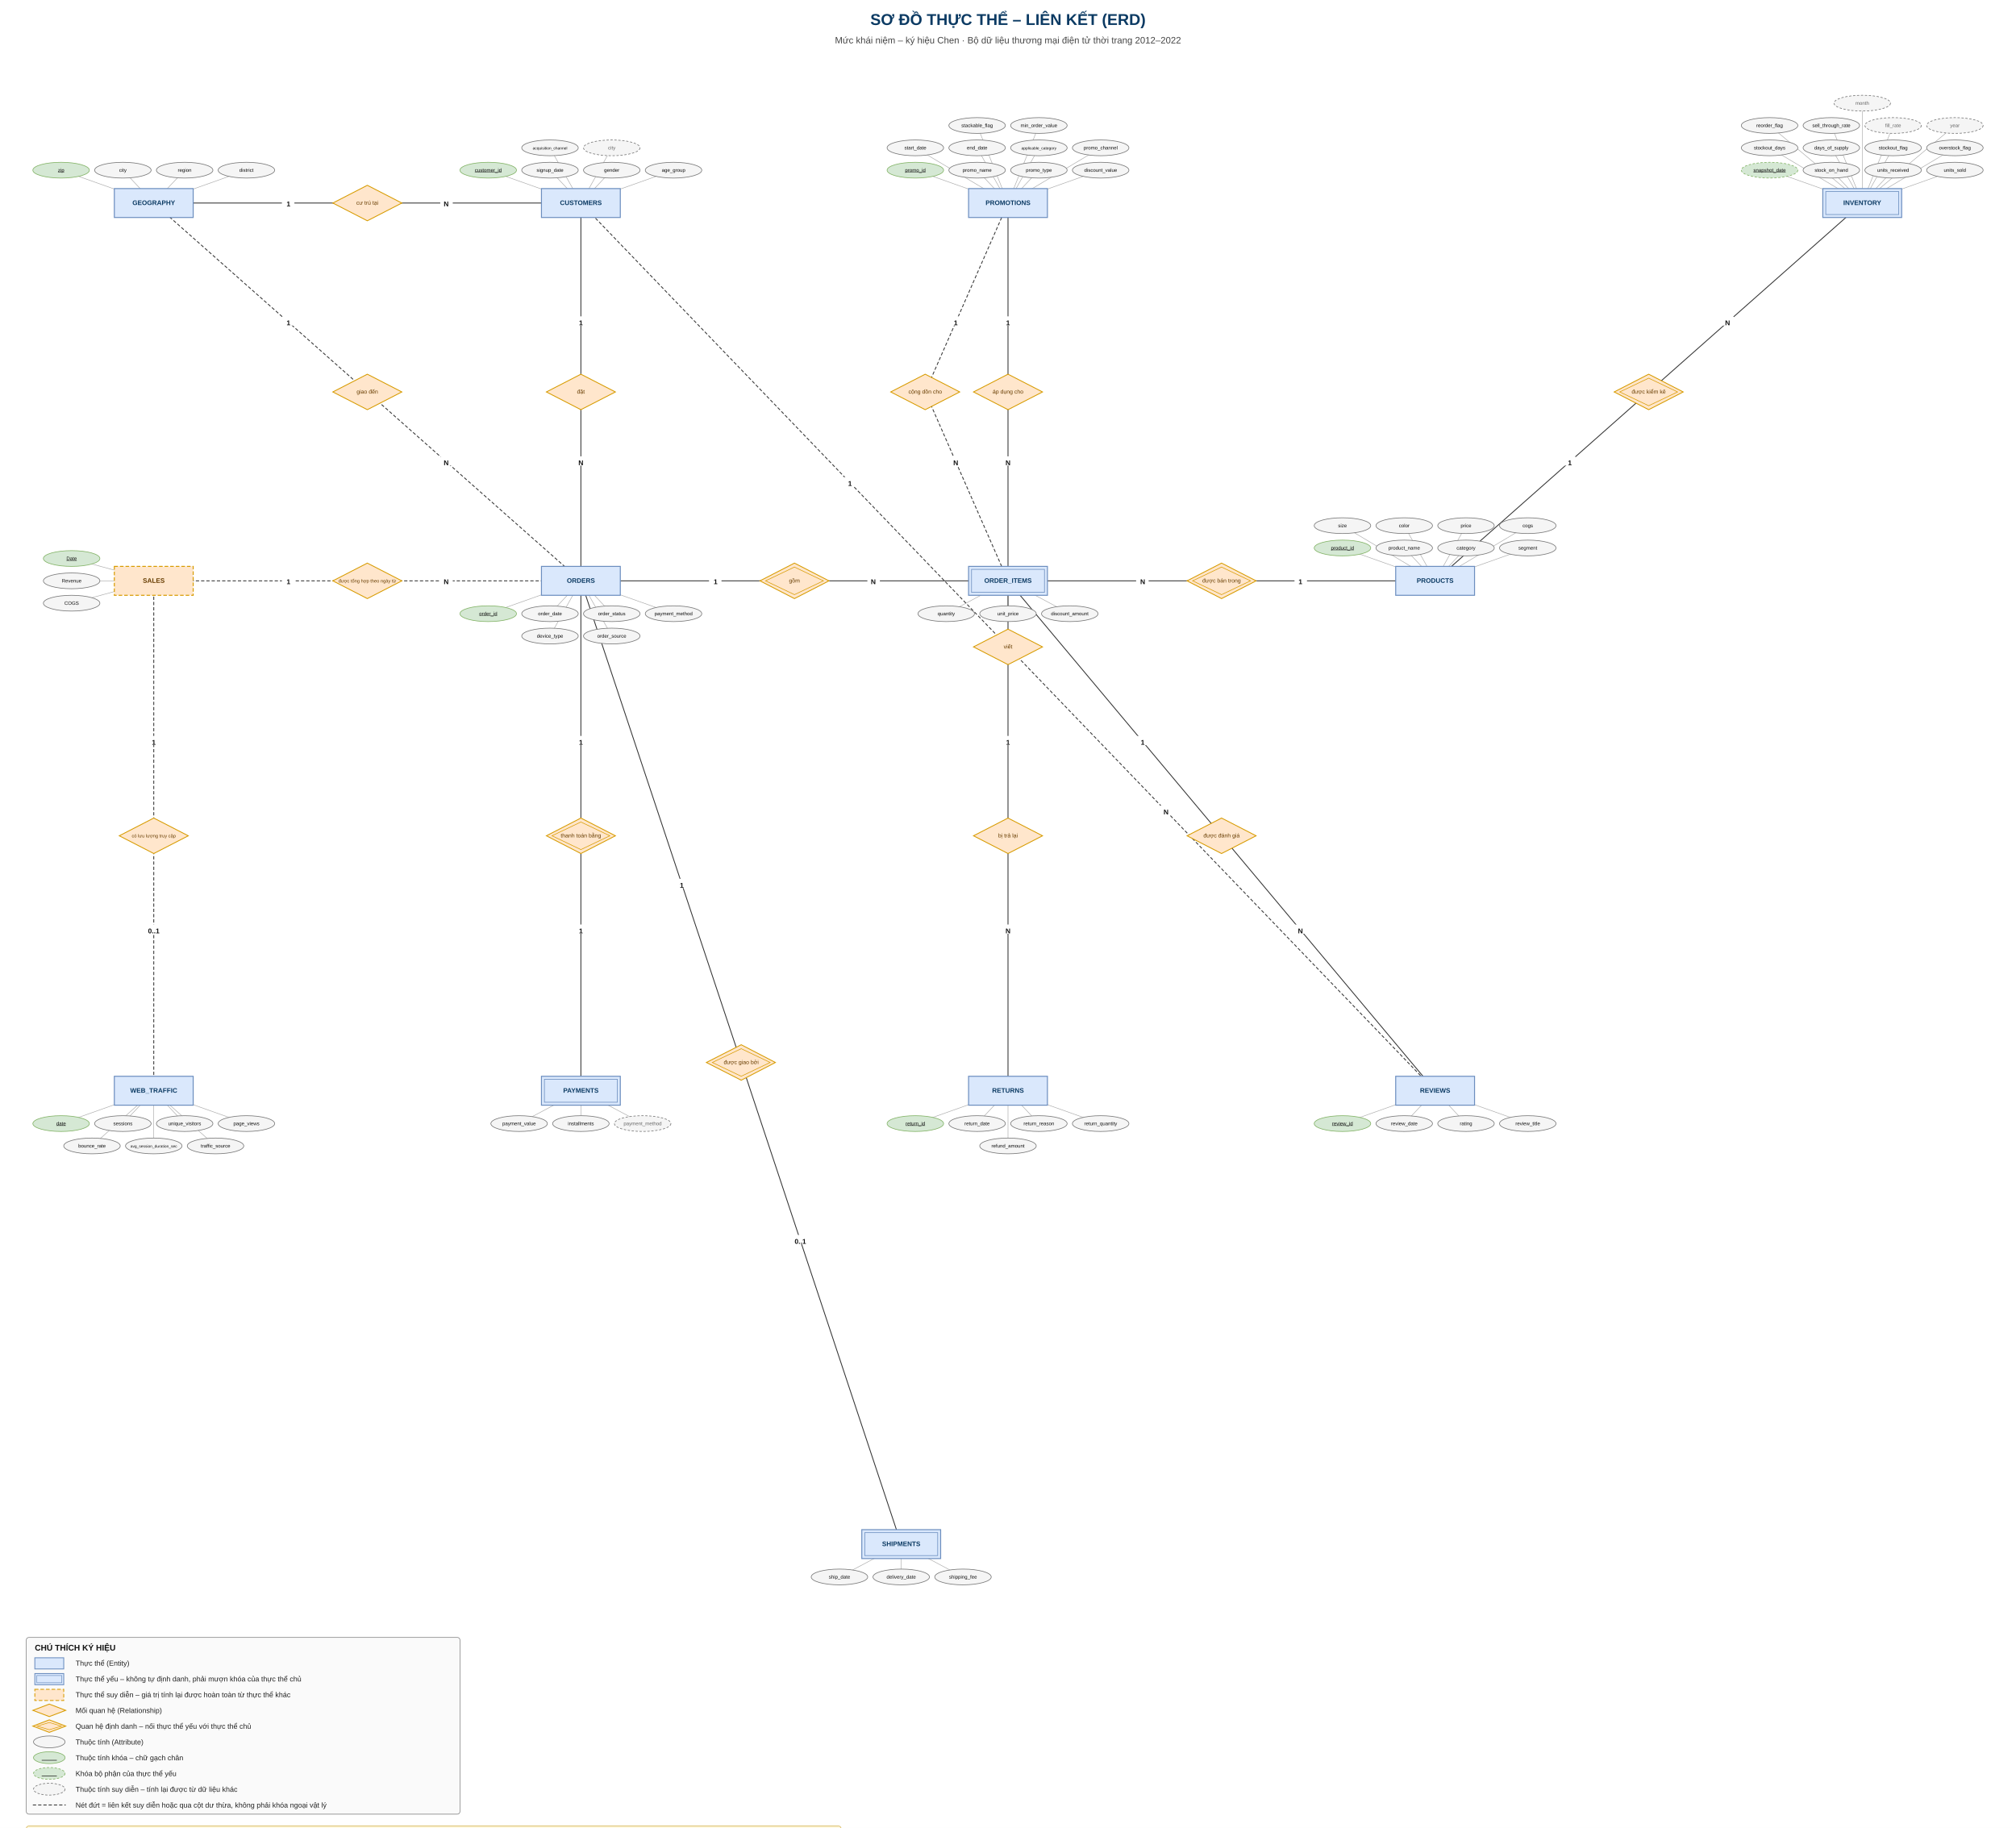
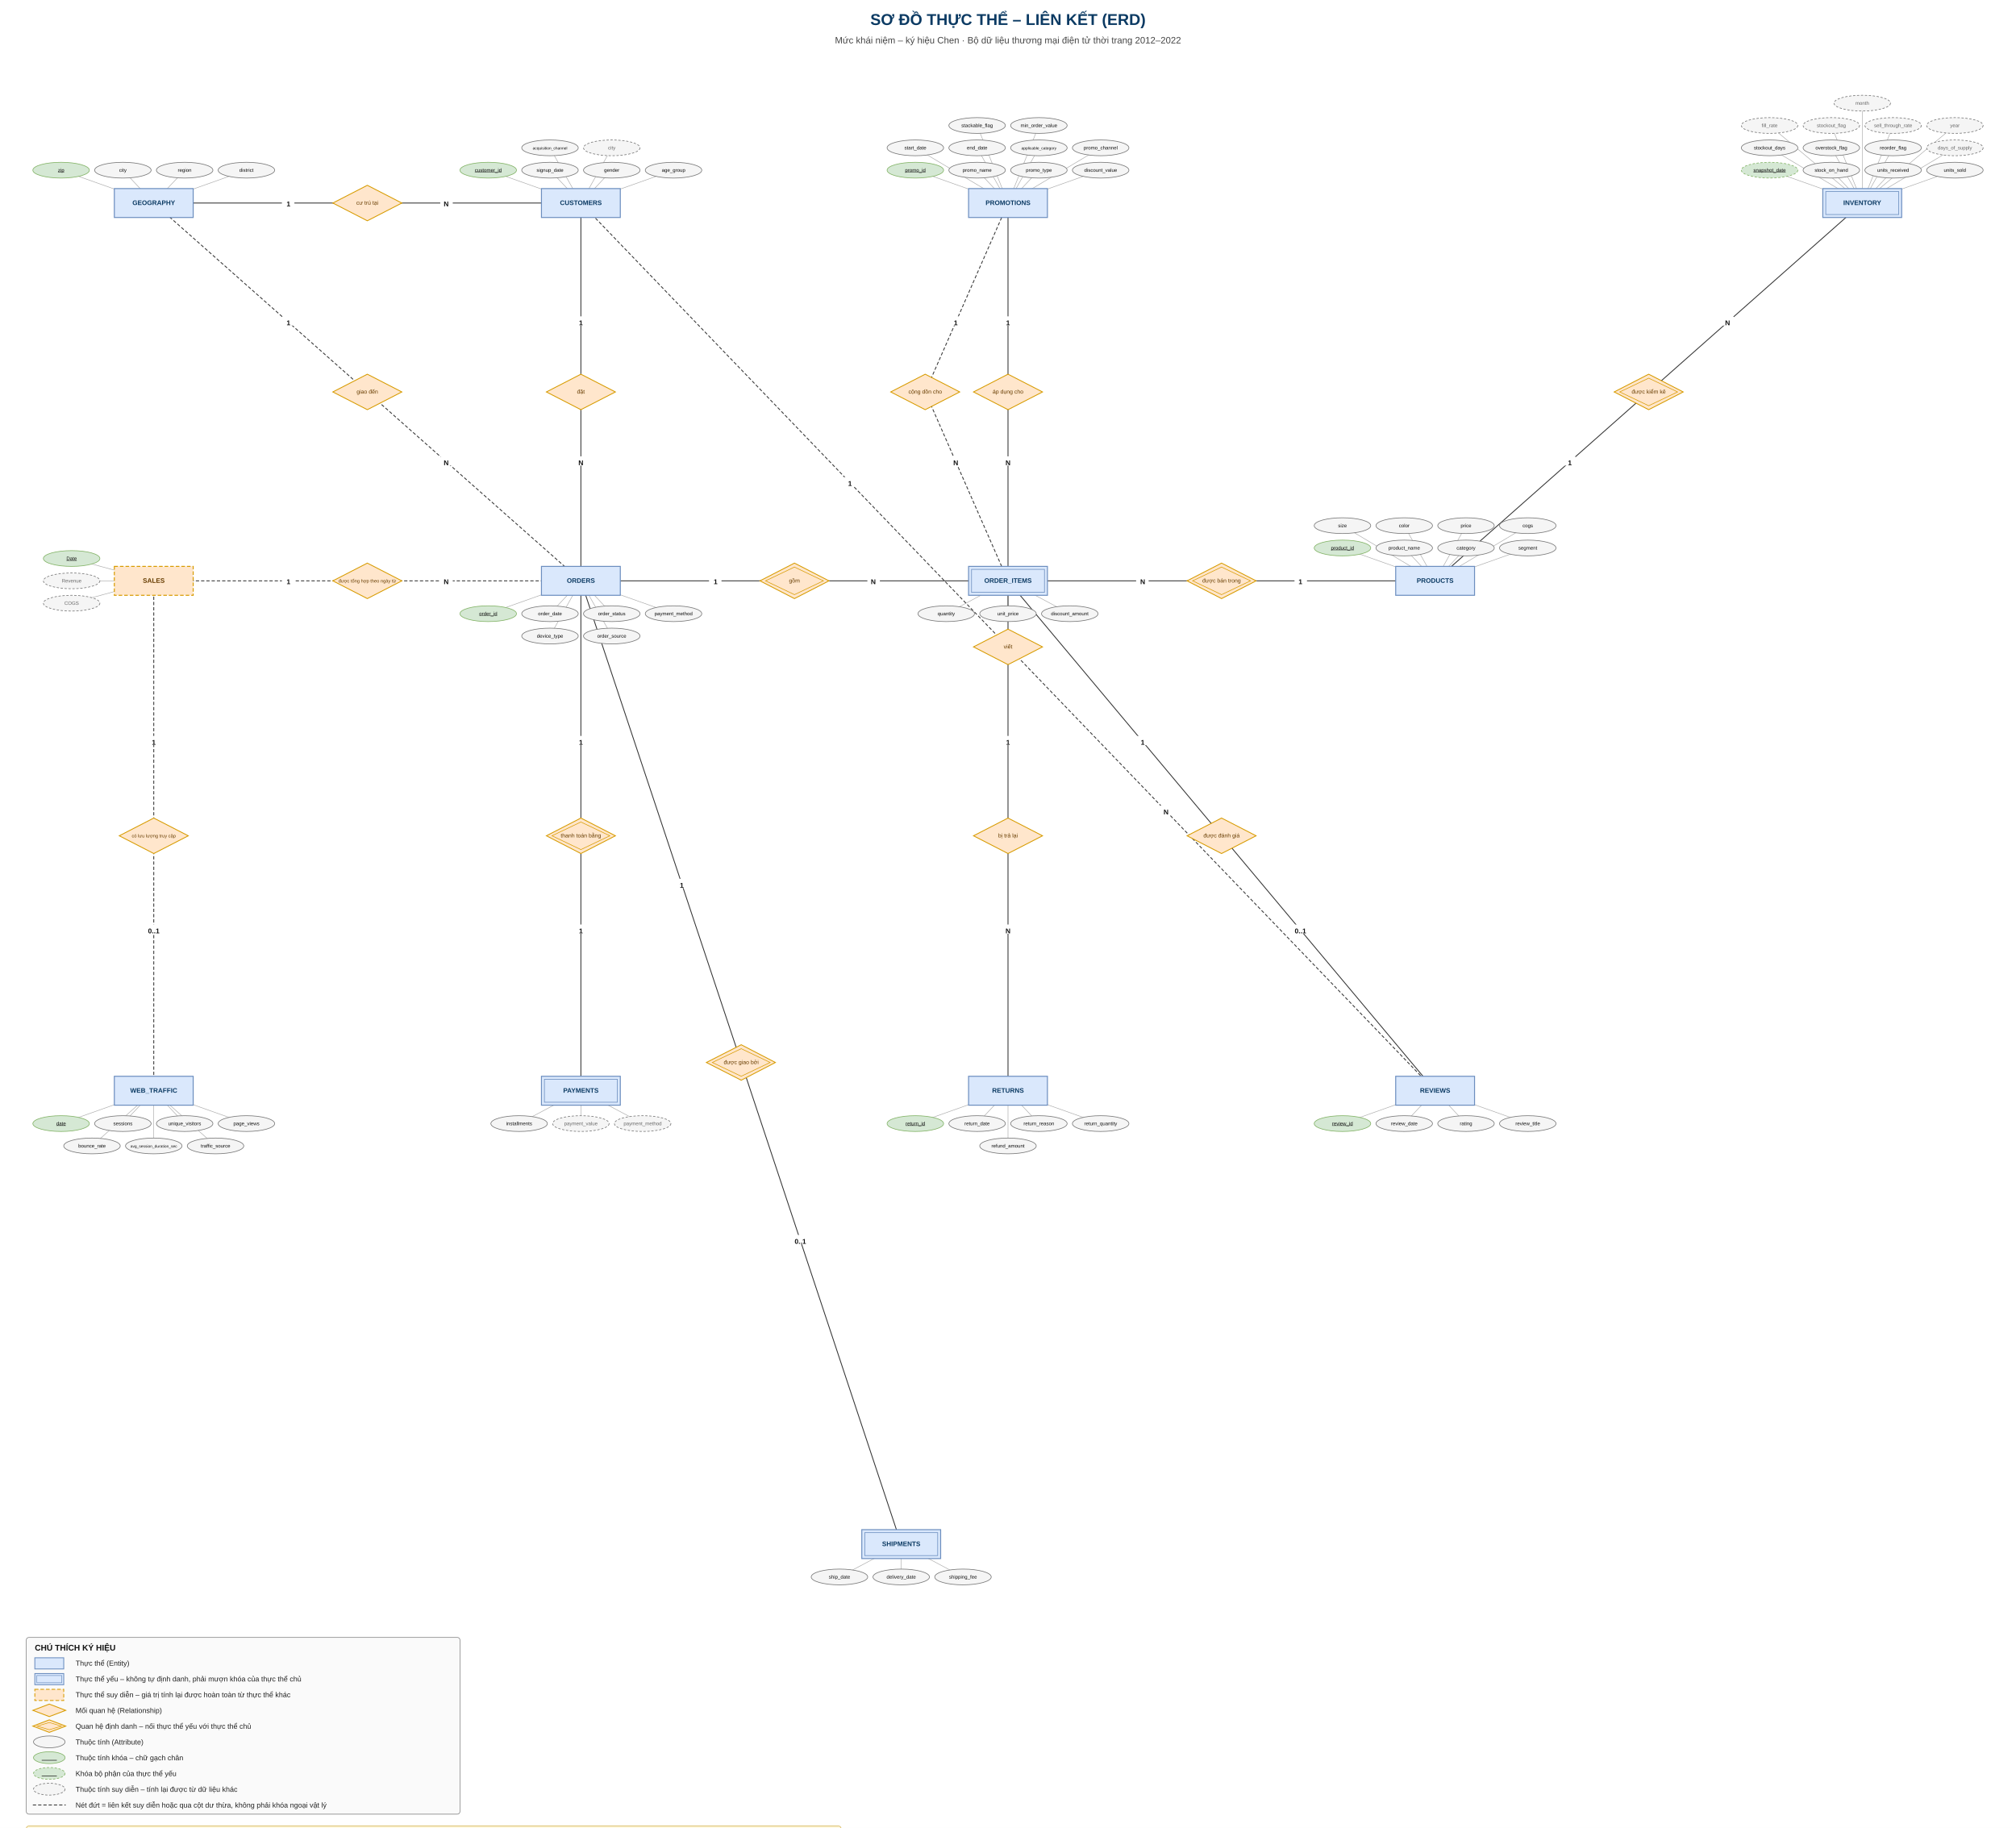
<svg xmlns="http://www.w3.org/2000/svg" width="6136" height="5564" viewBox="0 0 6136 5564" font-family="Segoe UI,Arial,Helvetica,sans-serif">
  <rect width="6136" height="5564" fill="#ffffff" />
  <line x1="186" y1="518" x2="468" y2="618" stroke="#aaa" stroke-width="1.6" />
  <line x1="374" y1="518" x2="468" y2="618" stroke="#aaa" stroke-width="1.6" />
  <line x1="562" y1="518" x2="468" y2="618" stroke="#aaa" stroke-width="1.6" />
  <line x1="750" y1="518" x2="468" y2="618" stroke="#aaa" stroke-width="1.6" />
  <line x1="1486" y1="518" x2="1768" y2="618" stroke="#aaa" stroke-width="1.6" />
  <line x1="1674" y1="518" x2="1768" y2="618" stroke="#aaa" stroke-width="1.6" />
  <line x1="1862" y1="518" x2="1768" y2="618" stroke="#aaa" stroke-width="1.6" />
  <line x1="2050" y1="518" x2="1768" y2="618" stroke="#aaa" stroke-width="1.6" />
  <line x1="1674" y1="450" x2="1768" y2="618" stroke="#aaa" stroke-width="1.6" />
  <line x1="1862" y1="450" x2="1768" y2="618" stroke="#aaa" stroke-width="1.6" />
  <line x1="2786" y1="518" x2="3068" y2="618" stroke="#aaa" stroke-width="1.6" />
  <line x1="2974" y1="518" x2="3068" y2="618" stroke="#aaa" stroke-width="1.6" />
  <line x1="3162" y1="518" x2="3068" y2="618" stroke="#aaa" stroke-width="1.6" />
  <line x1="3350" y1="518" x2="3068" y2="618" stroke="#aaa" stroke-width="1.6" />
  <line x1="2786" y1="450" x2="3068" y2="618" stroke="#aaa" stroke-width="1.6" />
  <line x1="2974" y1="450" x2="3068" y2="618" stroke="#aaa" stroke-width="1.6" />
  <line x1="3162" y1="450" x2="3068" y2="618" stroke="#aaa" stroke-width="1.6" />
  <line x1="3350" y1="450" x2="3068" y2="618" stroke="#aaa" stroke-width="1.6" />
  <line x1="2974" y1="382" x2="3068" y2="618" stroke="#aaa" stroke-width="1.6" />
  <line x1="3162" y1="382" x2="3068" y2="618" stroke="#aaa" stroke-width="1.6" />
  <line x1="5386" y1="518" x2="5668" y2="618" stroke="#aaa" stroke-width="1.6" />
  <line x1="5574" y1="518" x2="5668" y2="618" stroke="#aaa" stroke-width="1.6" />
  <line x1="5762" y1="518" x2="5668" y2="618" stroke="#aaa" stroke-width="1.6" />
  <line x1="5950" y1="518" x2="5668" y2="618" stroke="#aaa" stroke-width="1.6" />
  <line x1="5386" y1="450" x2="5668" y2="618" stroke="#aaa" stroke-width="1.6" />
  <line x1="5574" y1="450" x2="5668" y2="618" stroke="#aaa" stroke-width="1.6" />
  <line x1="5762" y1="450" x2="5668" y2="618" stroke="#aaa" stroke-width="1.6" />
  <line x1="5950" y1="450" x2="5668" y2="618" stroke="#aaa" stroke-width="1.6" />
  <line x1="5386" y1="382" x2="5668" y2="618" stroke="#aaa" stroke-width="1.6" />
  <line x1="5574" y1="382" x2="5668" y2="618" stroke="#aaa" stroke-width="1.6" />
  <line x1="5762" y1="382" x2="5668" y2="618" stroke="#aaa" stroke-width="1.6" />
  <line x1="5950" y1="382" x2="5668" y2="618" stroke="#aaa" stroke-width="1.6" />
  <line x1="5668" y1="314" x2="5668" y2="618" stroke="#aaa" stroke-width="1.6" />
  <line x1="218" y1="1700" x2="468" y2="1768" stroke="#aaa" stroke-width="1.6" />
  <line x1="218" y1="1768" x2="468" y2="1768" stroke="#aaa" stroke-width="1.6" />
  <line x1="218" y1="1836" x2="468" y2="1768" stroke="#aaa" stroke-width="1.6" />
  <line x1="1486" y1="1868" x2="1768" y2="1768" stroke="#aaa" stroke-width="1.6" />
  <line x1="1674" y1="1868" x2="1768" y2="1768" stroke="#aaa" stroke-width="1.6" />
  <line x1="1862" y1="1868" x2="1768" y2="1768" stroke="#aaa" stroke-width="1.6" />
  <line x1="2050" y1="1868" x2="1768" y2="1768" stroke="#aaa" stroke-width="1.6" />
  <line x1="1674" y1="1936" x2="1768" y2="1768" stroke="#aaa" stroke-width="1.6" />
  <line x1="1862" y1="1936" x2="1768" y2="1768" stroke="#aaa" stroke-width="1.6" />
  <line x1="2880" y1="1868" x2="3068" y2="1768" stroke="#aaa" stroke-width="1.6" />
  <line x1="3068" y1="1868" x2="3068" y2="1768" stroke="#aaa" stroke-width="1.6" />
  <line x1="3256" y1="1868" x2="3068" y2="1768" stroke="#aaa" stroke-width="1.6" />
  <line x1="4086" y1="1668" x2="4368" y2="1768" stroke="#aaa" stroke-width="1.6" />
  <line x1="4274" y1="1668" x2="4368" y2="1768" stroke="#aaa" stroke-width="1.6" />
  <line x1="4462" y1="1668" x2="4368" y2="1768" stroke="#aaa" stroke-width="1.6" />
  <line x1="4650" y1="1668" x2="4368" y2="1768" stroke="#aaa" stroke-width="1.6" />
  <line x1="4086" y1="1600" x2="4368" y2="1768" stroke="#aaa" stroke-width="1.6" />
  <line x1="4274" y1="1600" x2="4368" y2="1768" stroke="#aaa" stroke-width="1.6" />
  <line x1="4462" y1="1600" x2="4368" y2="1768" stroke="#aaa" stroke-width="1.6" />
  <line x1="4650" y1="1600" x2="4368" y2="1768" stroke="#aaa" stroke-width="1.6" />
  <line x1="186" y1="3420" x2="468" y2="3320" stroke="#aaa" stroke-width="1.6" />
  <line x1="374" y1="3420" x2="468" y2="3320" stroke="#aaa" stroke-width="1.6" />
  <line x1="562" y1="3420" x2="468" y2="3320" stroke="#aaa" stroke-width="1.6" />
  <line x1="750" y1="3420" x2="468" y2="3320" stroke="#aaa" stroke-width="1.6" />
  <line x1="280" y1="3488" x2="468" y2="3320" stroke="#aaa" stroke-width="1.6" />
  <line x1="468" y1="3488" x2="468" y2="3320" stroke="#aaa" stroke-width="1.6" />
  <line x1="656" y1="3488" x2="468" y2="3320" stroke="#aaa" stroke-width="1.6" />
  <line x1="1580" y1="3420" x2="1768" y2="3320" stroke="#aaa" stroke-width="1.6" />
  <line x1="1768" y1="3420" x2="1768" y2="3320" stroke="#aaa" stroke-width="1.6" />
  <line x1="1956" y1="3420" x2="1768" y2="3320" stroke="#aaa" stroke-width="1.6" />
  <line x1="2786" y1="3420" x2="3068" y2="3320" stroke="#aaa" stroke-width="1.6" />
  <line x1="2974" y1="3420" x2="3068" y2="3320" stroke="#aaa" stroke-width="1.6" />
  <line x1="3162" y1="3420" x2="3068" y2="3320" stroke="#aaa" stroke-width="1.6" />
  <line x1="3350" y1="3420" x2="3068" y2="3320" stroke="#aaa" stroke-width="1.6" />
  <line x1="3068" y1="3488" x2="3068" y2="3320" stroke="#aaa" stroke-width="1.6" />
  <line x1="4086" y1="3420" x2="4368" y2="3320" stroke="#aaa" stroke-width="1.6" />
  <line x1="4274" y1="3420" x2="4368" y2="3320" stroke="#aaa" stroke-width="1.6" />
  <line x1="4462" y1="3420" x2="4368" y2="3320" stroke="#aaa" stroke-width="1.6" />
  <line x1="4650" y1="3420" x2="4368" y2="3320" stroke="#aaa" stroke-width="1.6" />
  <line x1="2555" y1="4800" x2="2743" y2="4700" stroke="#aaa" stroke-width="1.6" />
  <line x1="2743" y1="4800" x2="2743" y2="4700" stroke="#aaa" stroke-width="1.6" />
  <line x1="2931" y1="4800" x2="2743" y2="4700" stroke="#aaa" stroke-width="1.6" />
  <line x1="1768" y1="618" x2="1118" y2="618" stroke="#333" stroke-width="2.6" />
  <rect x="1340" y="601" width="38" height="28" fill="#fff" rx="4" />
  <text x="1358" y="622" font-size="21" font-weight="700" fill="#111" text-anchor="middle" dominant-baseline="middle">N</text>
  <line x1="468" y1="618" x2="1118" y2="618" stroke="#333" stroke-width="2.6" />
  <rect x="858" y="601" width="38" height="28" fill="#fff" rx="4" />
  <text x="878" y="622" font-size="21" font-weight="700" fill="#111" text-anchor="middle" dominant-baseline="middle">1</text>
  <line x1="1768" y1="1768" x2="1118" y2="1193" stroke="#333" stroke-width="2.6" stroke-dasharray="10,6" />
  <rect x="1340" y="1389" width="38" height="28" fill="#fff" rx="4" />
  <text x="1358" y="1410" font-size="21" font-weight="700" fill="#111" text-anchor="middle" dominant-baseline="middle">N</text>
  <line x1="468" y1="618" x2="1118" y2="1193" stroke="#333" stroke-width="2.6" stroke-dasharray="10,6" />
  <rect x="858" y="963" width="38" height="28" fill="#fff" rx="4" />
  <text x="878" y="984" font-size="21" font-weight="700" fill="#111" text-anchor="middle" dominant-baseline="middle">1</text>
  <line x1="1768" y1="618" x2="1768" y2="1193" stroke="#333" stroke-width="2.6" />
  <rect x="1749" y="963" width="38" height="28" fill="#fff" rx="4" />
  <text x="1768" y="984" font-size="21" font-weight="700" fill="#111" text-anchor="middle" dominant-baseline="middle">1</text>
  <line x1="1768" y1="1768" x2="1768" y2="1193" stroke="#333" stroke-width="2.6" />
  <rect x="1749" y="1389" width="38" height="28" fill="#fff" rx="4" />
  <text x="1768" y="1410" font-size="21" font-weight="700" fill="#111" text-anchor="middle" dominant-baseline="middle">N</text>
  <line x1="1768" y1="618" x2="3068" y2="1969" stroke="#333" stroke-width="2.6" stroke-dasharray="10,6" />
  <rect x="2568" y="1452" width="38" height="28" fill="#fff" rx="4" />
  <text x="2587" y="1473" font-size="21" font-weight="700" fill="#111" text-anchor="middle" dominant-baseline="middle">1</text>
  <line x1="4368" y1="3320" x2="3068" y2="1969" stroke="#333" stroke-width="2.6" stroke-dasharray="10,6" />
  <rect x="3530" y="2452" width="38" height="28" fill="#fff" rx="4" />
  <text x="3549" y="2473" font-size="21" font-weight="700" fill="#111" text-anchor="middle" dominant-baseline="middle">N</text>
  <line x1="1768" y1="1768" x2="2418" y2="1768" stroke="#333" stroke-width="2.6" />
  <rect x="2158" y="1751" width="38" height="28" fill="#fff" rx="4" />
  <text x="2178" y="1772" font-size="21" font-weight="700" fill="#111" text-anchor="middle" dominant-baseline="middle">1</text>
  <line x1="3068" y1="1768" x2="2418" y2="1768" stroke="#333" stroke-width="2.6" />
  <rect x="2640" y="1751" width="38" height="28" fill="#fff" rx="4" />
  <text x="2658" y="1772" font-size="21" font-weight="700" fill="#111" text-anchor="middle" dominant-baseline="middle">N</text>
  <line x1="1768" y1="1768" x2="1768" y2="2544" stroke="#333" stroke-width="2.6" />
  <rect x="1749" y="2240" width="38" height="28" fill="#fff" rx="4" />
  <text x="1768" y="2261" font-size="21" font-weight="700" fill="#111" text-anchor="middle" dominant-baseline="middle">1</text>
  <line x1="1768" y1="3320" x2="1768" y2="2544" stroke="#333" stroke-width="2.6" />
  <rect x="1749" y="2814" width="38" height="28" fill="#fff" rx="4" />
  <text x="1768" y="2835" font-size="21" font-weight="700" fill="#111" text-anchor="middle" dominant-baseline="middle">1</text>
  <line x1="1768" y1="1768" x2="2256" y2="3234" stroke="#333" stroke-width="2.6" />
  <rect x="2056" y="2675" width="38" height="28" fill="#fff" rx="4" />
  <text x="2075" y="2696" font-size="21" font-weight="700" fill="#111" text-anchor="middle" dominant-baseline="middle">1</text>
  <line x1="2743" y1="4700" x2="2256" y2="3234" stroke="#333" stroke-width="2.6" />
  <rect x="2417" y="3759" width="38" height="28" fill="#fff" rx="4" />
  <text x="2436" y="3780" font-size="21" font-weight="700" fill="#111" text-anchor="middle" dominant-baseline="middle">0..1</text>
  <line x1="4368" y1="1768" x2="3718" y2="1768" stroke="#333" stroke-width="2.6" />
  <rect x="3940" y="1751" width="38" height="28" fill="#fff" rx="4" />
  <text x="3958" y="1772" font-size="21" font-weight="700" fill="#111" text-anchor="middle" dominant-baseline="middle">1</text>
  <line x1="3068" y1="1768" x2="3718" y2="1768" stroke="#333" stroke-width="2.6" />
  <rect x="3458" y="1751" width="38" height="28" fill="#fff" rx="4" />
  <text x="3478" y="1772" font-size="21" font-weight="700" fill="#111" text-anchor="middle" dominant-baseline="middle">N</text>
  <line x1="4368" y1="1768" x2="5018" y2="1193" stroke="#333" stroke-width="2.6" />
  <rect x="4758" y="1389" width="38" height="28" fill="#fff" rx="4" />
  <text x="4778" y="1410" font-size="21" font-weight="700" fill="#111" text-anchor="middle" dominant-baseline="middle">1</text>
  <line x1="5668" y1="618" x2="5018" y2="1193" stroke="#333" stroke-width="2.6" />
  <rect x="5240" y="963" width="38" height="28" fill="#fff" rx="4" />
  <text x="5258" y="984" font-size="21" font-weight="700" fill="#111" text-anchor="middle" dominant-baseline="middle">N</text>
  <line x1="3068" y1="618" x2="3068" y2="1193" stroke="#333" stroke-width="2.6" />
  <rect x="3049" y="963" width="38" height="28" fill="#fff" rx="4" />
  <text x="3068" y="984" font-size="21" font-weight="700" fill="#111" text-anchor="middle" dominant-baseline="middle">1</text>
  <line x1="3068" y1="1768" x2="3068" y2="1193" stroke="#333" stroke-width="2.6" />
  <rect x="3049" y="1389" width="38" height="28" fill="#fff" rx="4" />
  <text x="3068" y="1410" font-size="21" font-weight="700" fill="#111" text-anchor="middle" dominant-baseline="middle">N</text>
  <line x1="3068" y1="618" x2="2816" y2="1193" stroke="#333" stroke-width="2.6" stroke-dasharray="10,6" />
  <rect x="2890" y="963" width="38" height="28" fill="#fff" rx="4" />
  <text x="2909" y="984" font-size="21" font-weight="700" fill="#111" text-anchor="middle" dominant-baseline="middle">1</text>
  <line x1="3068" y1="1768" x2="2816" y2="1193" stroke="#333" stroke-width="2.6" stroke-dasharray="10,6" />
  <rect x="2890" y="1389" width="38" height="28" fill="#fff" rx="4" />
  <text x="2909" y="1410" font-size="21" font-weight="700" fill="#111" text-anchor="middle" dominant-baseline="middle">N</text>
  <line x1="3068" y1="1768" x2="3068" y2="2544" stroke="#333" stroke-width="2.6" />
  <rect x="3049" y="2240" width="38" height="28" fill="#fff" rx="4" />
  <text x="3068" y="2261" font-size="21" font-weight="700" fill="#111" text-anchor="middle" dominant-baseline="middle">1</text>
  <line x1="3068" y1="3320" x2="3068" y2="2544" stroke="#333" stroke-width="2.6" />
  <rect x="3049" y="2814" width="38" height="28" fill="#fff" rx="4" />
  <text x="3068" y="2835" font-size="21" font-weight="700" fill="#111" text-anchor="middle" dominant-baseline="middle">N</text>
  <line x1="3068" y1="1768" x2="3718" y2="2544" stroke="#333" stroke-width="2.6" />
  <rect x="3458" y="2240" width="38" height="28" fill="#fff" rx="4" />
  <text x="3478" y="2261" font-size="21" font-weight="700" fill="#111" text-anchor="middle" dominant-baseline="middle">1</text>
  <line x1="4368" y1="3320" x2="3718" y2="2544" stroke="#333" stroke-width="2.6" />
  <rect x="3940" y="2814" width="38" height="28" fill="#fff" rx="4" />
-   <text x="3958" y="2835" font-size="21" font-weight="700" fill="#111" text-anchor="middle" dominant-baseline="middle">N</text>
+   <text x="3958" y="2835" font-size="21" font-weight="700" fill="#111" text-anchor="middle" dominant-baseline="middle">0..1</text>
  <line x1="468" y1="1768" x2="1118" y2="1768" stroke="#333" stroke-width="2.6" stroke-dasharray="10,6" />
  <rect x="858" y="1751" width="38" height="28" fill="#fff" rx="4" />
  <text x="878" y="1772" font-size="21" font-weight="700" fill="#111" text-anchor="middle" dominant-baseline="middle">1</text>
  <line x1="1768" y1="1768" x2="1118" y2="1768" stroke="#333" stroke-width="2.6" stroke-dasharray="10,6" />
  <rect x="1340" y="1751" width="38" height="28" fill="#fff" rx="4" />
  <text x="1358" y="1772" font-size="21" font-weight="700" fill="#111" text-anchor="middle" dominant-baseline="middle">N</text>
  <line x1="468" y1="1768" x2="468" y2="2544" stroke="#333" stroke-width="2.6" stroke-dasharray="10,6" />
  <rect x="449" y="2240" width="38" height="28" fill="#fff" rx="4" />
  <text x="468" y="2261" font-size="21" font-weight="700" fill="#111" text-anchor="middle" dominant-baseline="middle">1</text>
  <line x1="468" y1="3320" x2="468" y2="2544" stroke="#333" stroke-width="2.6" stroke-dasharray="10,6" />
  <rect x="449" y="2814" width="38" height="28" fill="#fff" rx="4" />
  <text x="468" y="2835" font-size="21" font-weight="700" fill="#111" text-anchor="middle" dominant-baseline="middle">0..1</text>
  <polygon points="1118,564 1223,618 1118,672 1013,618" fill="#ffe6cc" stroke="#d79b00" stroke-width="2.6" />
  <text x="1118" y="623" font-size="17" fill="#663c00" text-anchor="middle">cư trú tại</text>
  <polygon points="1118,1139 1223,1193 1118,1247 1013,1193" fill="#ffe6cc" stroke="#d79b00" stroke-width="2.6" />
  <text x="1118" y="1198" font-size="17" fill="#663c00" text-anchor="middle">giao đến</text>
  <polygon points="1768,1139 1873,1193 1768,1247 1663,1193" fill="#ffe6cc" stroke="#d79b00" stroke-width="2.6" />
  <text x="1768" y="1198" font-size="17" fill="#663c00" text-anchor="middle">đặt</text>
  <polygon points="3068,1915 3173,1969 3068,2023 2963,1969" fill="#ffe6cc" stroke="#d79b00" stroke-width="2.6" />
  <text x="3068" y="1974" font-size="17" fill="#663c00" text-anchor="middle">viết</text>
  <polygon points="2418,1714 2523,1768 2418,1822 2313,1768" fill="#ffe6cc" stroke="#d79b00" stroke-width="2.6" />
  <polygon points="2418,1726 2506,1768 2418,1810 2330,1768" fill="none" stroke="#d79b00" stroke-width="1.8" />
  <text x="2418" y="1773" font-size="17" fill="#663c00" text-anchor="middle">gồm</text>
  <polygon points="1768,2490 1873,2544 1768,2598 1663,2544" fill="#ffe6cc" stroke="#d79b00" stroke-width="2.6" />
  <polygon points="1768,2502 1856,2544 1768,2586 1680,2544" fill="none" stroke="#d79b00" stroke-width="1.8" />
  <text x="1768" y="2549" font-size="17" fill="#663c00" text-anchor="middle">thanh toán bằng</text>
  <polygon points="2256,3180 2360,3234 2256,3288 2150,3234" fill="#ffe6cc" stroke="#d79b00" stroke-width="2.6" />
  <polygon points="2256,3192 2344,3234 2256,3276 2168,3234" fill="none" stroke="#d79b00" stroke-width="1.8" />
  <text x="2256" y="3239" font-size="17" fill="#663c00" text-anchor="middle">được giao bởi</text>
  <polygon points="3718,1714 3823,1768 3718,1822 3613,1768" fill="#ffe6cc" stroke="#d79b00" stroke-width="2.6" />
  <polygon points="3718,1726 3806,1768 3718,1810 3630,1768" fill="none" stroke="#d79b00" stroke-width="1.8" />
  <text x="3718" y="1773" font-size="17" fill="#663c00" text-anchor="middle">được bán trong</text>
  <polygon points="5018,1139 5123,1193 5018,1247 4913,1193" fill="#ffe6cc" stroke="#d79b00" stroke-width="2.6" />
  <polygon points="5018,1151 5106,1193 5018,1235 4930,1193" fill="none" stroke="#d79b00" stroke-width="1.8" />
  <text x="5018" y="1198" font-size="17" fill="#663c00" text-anchor="middle">được kiểm kê</text>
  <polygon points="3068,1139 3173,1193 3068,1247 2963,1193" fill="#ffe6cc" stroke="#d79b00" stroke-width="2.6" />
  <text x="3068" y="1198" font-size="17" fill="#663c00" text-anchor="middle">áp dụng cho</text>
  <polygon points="2816,1139 2921,1193 2816,1247 2711,1193" fill="#ffe6cc" stroke="#d79b00" stroke-width="2.6" />
  <text x="2816" y="1198" font-size="17" fill="#663c00" text-anchor="middle">cộng dồn cho</text>
  <polygon points="3068,2490 3173,2544 3068,2598 2963,2544" fill="#ffe6cc" stroke="#d79b00" stroke-width="2.6" />
  <text x="3068" y="2549" font-size="17" fill="#663c00" text-anchor="middle">bị trả lại</text>
  <polygon points="3718,2490 3823,2544 3718,2598 3613,2544" fill="#ffe6cc" stroke="#d79b00" stroke-width="2.6" />
  <text x="3718" y="2549" font-size="17" fill="#663c00" text-anchor="middle">được đánh giá</text>
  <polygon points="1118,1714 1223,1768 1118,1822 1013,1768" fill="#ffe6cc" stroke="#d79b00" stroke-width="2.6" />
  <text x="1118" y="1773" font-size="14" fill="#663c00" text-anchor="middle">được tổng hợp theo ngày từ</text>
  <polygon points="468,2490 573,2544 468,2598 363,2544" fill="#ffe6cc" stroke="#d79b00" stroke-width="2.6" />
  <text x="468" y="2549" font-size="14" fill="#663c00" text-anchor="middle">có lưu lượng truy cập</text>
  <ellipse cx="186" cy="518" rx="86" ry="24" fill="#d5e8d4" stroke="#82b366" stroke-width="2" />
  <text x="186" y="523" font-size="15" fill="#111" text-anchor="middle" text-decoration="underline">zip</text>
  <ellipse cx="374" cy="518" rx="86" ry="24" fill="#f5f5f5" stroke="#777777" stroke-width="2" />
  <text x="374" y="523" font-size="15" fill="#111" text-anchor="middle">city</text>
  <ellipse cx="562" cy="518" rx="86" ry="24" fill="#f5f5f5" stroke="#777777" stroke-width="2" />
  <text x="562" y="523" font-size="15" fill="#111" text-anchor="middle">region</text>
  <ellipse cx="750" cy="518" rx="86" ry="24" fill="#f5f5f5" stroke="#777777" stroke-width="2" />
  <text x="750" y="523" font-size="15" fill="#111" text-anchor="middle">district</text>
  <ellipse cx="1486" cy="518" rx="86" ry="24" fill="#d5e8d4" stroke="#82b366" stroke-width="2" />
  <text x="1486" y="523" font-size="15" fill="#111" text-anchor="middle" text-decoration="underline">customer_id</text>
  <ellipse cx="1674" cy="518" rx="86" ry="24" fill="#f5f5f5" stroke="#777777" stroke-width="2" />
  <text x="1674" y="523" font-size="15" fill="#111" text-anchor="middle">signup_date</text>
  <ellipse cx="1862" cy="518" rx="86" ry="24" fill="#f5f5f5" stroke="#777777" stroke-width="2" />
  <text x="1862" y="523" font-size="15" fill="#111" text-anchor="middle">gender</text>
  <ellipse cx="2050" cy="518" rx="86" ry="24" fill="#f5f5f5" stroke="#777777" stroke-width="2" />
  <text x="2050" y="523" font-size="15" fill="#111" text-anchor="middle">age_group</text>
  <ellipse cx="1674" cy="450" rx="86" ry="24" fill="#f5f5f5" stroke="#777777" stroke-width="2" />
  <text x="1674" y="455" font-size="12" fill="#111" text-anchor="middle">acquisition_channel</text>
  <ellipse cx="1862" cy="450" rx="86" ry="24" fill="#f5f5f5" stroke="#777777" stroke-width="2" stroke-dasharray="7,5" />
  <text x="1862" y="455" font-size="15" fill="#666" text-anchor="middle">city</text>
  <ellipse cx="2786" cy="518" rx="86" ry="24" fill="#d5e8d4" stroke="#82b366" stroke-width="2" />
  <text x="2786" y="523" font-size="15" fill="#111" text-anchor="middle" text-decoration="underline">promo_id</text>
  <ellipse cx="2974" cy="518" rx="86" ry="24" fill="#f5f5f5" stroke="#777777" stroke-width="2" />
  <text x="2974" y="523" font-size="15" fill="#111" text-anchor="middle">promo_name</text>
  <ellipse cx="3162" cy="518" rx="86" ry="24" fill="#f5f5f5" stroke="#777777" stroke-width="2" />
  <text x="3162" y="523" font-size="15" fill="#111" text-anchor="middle">promo_type</text>
  <ellipse cx="3350" cy="518" rx="86" ry="24" fill="#f5f5f5" stroke="#777777" stroke-width="2" />
  <text x="3350" y="523" font-size="15" fill="#111" text-anchor="middle">discount_value</text>
  <ellipse cx="2786" cy="450" rx="86" ry="24" fill="#f5f5f5" stroke="#777777" stroke-width="2" />
  <text x="2786" y="455" font-size="15" fill="#111" text-anchor="middle">start_date</text>
  <ellipse cx="2974" cy="450" rx="86" ry="24" fill="#f5f5f5" stroke="#777777" stroke-width="2" />
  <text x="2974" y="455" font-size="15" fill="#111" text-anchor="middle">end_date</text>
  <ellipse cx="3162" cy="450" rx="86" ry="24" fill="#f5f5f5" stroke="#777777" stroke-width="2" />
  <text x="3162" y="455" font-size="12" fill="#111" text-anchor="middle">applicable_category</text>
  <ellipse cx="3350" cy="450" rx="86" ry="24" fill="#f5f5f5" stroke="#777777" stroke-width="2" />
  <text x="3350" y="455" font-size="15" fill="#111" text-anchor="middle">promo_channel</text>
  <ellipse cx="2974" cy="382" rx="86" ry="24" fill="#f5f5f5" stroke="#777777" stroke-width="2" />
  <text x="2974" y="387" font-size="15" fill="#111" text-anchor="middle">stackable_flag</text>
  <ellipse cx="3162" cy="382" rx="86" ry="24" fill="#f5f5f5" stroke="#777777" stroke-width="2" />
  <text x="3162" y="387" font-size="15" fill="#111" text-anchor="middle">min_order_value</text>
  <ellipse cx="5386" cy="518" rx="86" ry="24" fill="#d5e8d4" stroke="#82b366" stroke-width="2" stroke-dasharray="7,5" />
  <text x="5386" y="523" font-size="15" fill="#111" text-anchor="middle" text-decoration="underline">snapshot_date</text>
  <ellipse cx="5574" cy="518" rx="86" ry="24" fill="#f5f5f5" stroke="#777777" stroke-width="2" />
  <text x="5574" y="523" font-size="15" fill="#111" text-anchor="middle">stock_on_hand</text>
  <ellipse cx="5762" cy="518" rx="86" ry="24" fill="#f5f5f5" stroke="#777777" stroke-width="2" />
  <text x="5762" y="523" font-size="15" fill="#111" text-anchor="middle">units_received</text>
  <ellipse cx="5950" cy="518" rx="86" ry="24" fill="#f5f5f5" stroke="#777777" stroke-width="2" />
  <text x="5950" y="523" font-size="15" fill="#111" text-anchor="middle">units_sold</text>
  <ellipse cx="5386" cy="450" rx="86" ry="24" fill="#f5f5f5" stroke="#777777" stroke-width="2" />
  <text x="5386" y="455" font-size="15" fill="#111" text-anchor="middle">stockout_days</text>
  <ellipse cx="5574" cy="450" rx="86" ry="24" fill="#f5f5f5" stroke="#777777" stroke-width="2" />
-   <text x="5574" y="455" font-size="15" fill="#111" text-anchor="middle">days_of_supply</text>
+   <text x="5574" y="455" font-size="15" fill="#111" text-anchor="middle">overstock_flag</text>
  <ellipse cx="5762" cy="450" rx="86" ry="24" fill="#f5f5f5" stroke="#777777" stroke-width="2" />
-   <text x="5762" y="455" font-size="15" fill="#111" text-anchor="middle">stockout_flag</text>
-   <ellipse cx="5950" cy="450" rx="86" ry="24" fill="#f5f5f5" stroke="#777777" stroke-width="2" />
-   <text x="5950" y="455" font-size="15" fill="#111" text-anchor="middle">overstock_flag</text>
-   <ellipse cx="5386" cy="382" rx="86" ry="24" fill="#f5f5f5" stroke="#777777" stroke-width="2" />
-   <text x="5386" y="387" font-size="15" fill="#111" text-anchor="middle">reorder_flag</text>
-   <ellipse cx="5574" cy="382" rx="86" ry="24" fill="#f5f5f5" stroke="#777777" stroke-width="2" />
-   <text x="5574" y="387" font-size="15" fill="#111" text-anchor="middle">sell_through_rate</text>
+   <text x="5762" y="455" font-size="15" fill="#111" text-anchor="middle">reorder_flag</text>
+   <ellipse cx="5950" cy="450" rx="86" ry="24" fill="#f5f5f5" stroke="#777777" stroke-width="2" stroke-dasharray="7,5" />
+   <text x="5950" y="455" font-size="15" fill="#666" text-anchor="middle">days_of_supply</text>
+   <ellipse cx="5386" cy="382" rx="86" ry="24" fill="#f5f5f5" stroke="#777777" stroke-width="2" stroke-dasharray="7,5" />
+   <text x="5386" y="387" font-size="15" fill="#666" text-anchor="middle">fill_rate</text>
+   <ellipse cx="5574" cy="382" rx="86" ry="24" fill="#f5f5f5" stroke="#777777" stroke-width="2" stroke-dasharray="7,5" />
+   <text x="5574" y="387" font-size="15" fill="#666" text-anchor="middle">stockout_flag</text>
  <ellipse cx="5762" cy="382" rx="86" ry="24" fill="#f5f5f5" stroke="#777777" stroke-width="2" stroke-dasharray="7,5" />
-   <text x="5762" y="387" font-size="15" fill="#666" text-anchor="middle">fill_rate</text>
+   <text x="5762" y="387" font-size="15" fill="#666" text-anchor="middle">sell_through_rate</text>
  <ellipse cx="5950" cy="382" rx="86" ry="24" fill="#f5f5f5" stroke="#777777" stroke-width="2" stroke-dasharray="7,5" />
  <text x="5950" y="387" font-size="15" fill="#666" text-anchor="middle">year</text>
  <ellipse cx="5668" cy="314" rx="86" ry="24" fill="#f5f5f5" stroke="#777777" stroke-width="2" stroke-dasharray="7,5" />
  <text x="5668" y="319" font-size="15" fill="#666" text-anchor="middle">month</text>
  <ellipse cx="218" cy="1700" rx="86" ry="24" fill="#d5e8d4" stroke="#82b366" stroke-width="2" />
  <text x="218" y="1705" font-size="15" fill="#111" text-anchor="middle" text-decoration="underline">Date</text>
-   <ellipse cx="218" cy="1768" rx="86" ry="24" fill="#f5f5f5" stroke="#777777" stroke-width="2" />
-   <text x="218" y="1773" font-size="15" fill="#111" text-anchor="middle">Revenue</text>
-   <ellipse cx="218" cy="1836" rx="86" ry="24" fill="#f5f5f5" stroke="#777777" stroke-width="2" />
-   <text x="218" y="1841" font-size="15" fill="#111" text-anchor="middle">COGS</text>
+   <ellipse cx="218" cy="1768" rx="86" ry="24" fill="#f5f5f5" stroke="#777777" stroke-width="2" stroke-dasharray="7,5" />
+   <text x="218" y="1773" font-size="15" fill="#666" text-anchor="middle">Revenue</text>
+   <ellipse cx="218" cy="1836" rx="86" ry="24" fill="#f5f5f5" stroke="#777777" stroke-width="2" stroke-dasharray="7,5" />
+   <text x="218" y="1841" font-size="15" fill="#666" text-anchor="middle">COGS</text>
  <ellipse cx="1486" cy="1868" rx="86" ry="24" fill="#d5e8d4" stroke="#82b366" stroke-width="2" />
  <text x="1486" y="1873" font-size="15" fill="#111" text-anchor="middle" text-decoration="underline">order_id</text>
  <ellipse cx="1674" cy="1868" rx="86" ry="24" fill="#f5f5f5" stroke="#777777" stroke-width="2" />
  <text x="1674" y="1873" font-size="15" fill="#111" text-anchor="middle">order_date</text>
  <ellipse cx="1862" cy="1868" rx="86" ry="24" fill="#f5f5f5" stroke="#777777" stroke-width="2" />
  <text x="1862" y="1873" font-size="15" fill="#111" text-anchor="middle">order_status</text>
  <ellipse cx="2050" cy="1868" rx="86" ry="24" fill="#f5f5f5" stroke="#777777" stroke-width="2" />
  <text x="2050" y="1873" font-size="15" fill="#111" text-anchor="middle">payment_method</text>
  <ellipse cx="1674" cy="1936" rx="86" ry="24" fill="#f5f5f5" stroke="#777777" stroke-width="2" />
  <text x="1674" y="1941" font-size="15" fill="#111" text-anchor="middle">device_type</text>
  <ellipse cx="1862" cy="1936" rx="86" ry="24" fill="#f5f5f5" stroke="#777777" stroke-width="2" />
  <text x="1862" y="1941" font-size="15" fill="#111" text-anchor="middle">order_source</text>
  <ellipse cx="2880" cy="1868" rx="86" ry="24" fill="#f5f5f5" stroke="#777777" stroke-width="2" />
  <text x="2880" y="1873" font-size="15" fill="#111" text-anchor="middle">quantity</text>
  <ellipse cx="3068" cy="1868" rx="86" ry="24" fill="#f5f5f5" stroke="#777777" stroke-width="2" />
  <text x="3068" y="1873" font-size="15" fill="#111" text-anchor="middle">unit_price</text>
  <ellipse cx="3256" cy="1868" rx="86" ry="24" fill="#f5f5f5" stroke="#777777" stroke-width="2" />
  <text x="3256" y="1873" font-size="15" fill="#111" text-anchor="middle">discount_amount</text>
  <ellipse cx="4086" cy="1668" rx="86" ry="24" fill="#d5e8d4" stroke="#82b366" stroke-width="2" />
  <text x="4086" y="1673" font-size="15" fill="#111" text-anchor="middle" text-decoration="underline">product_id</text>
  <ellipse cx="4274" cy="1668" rx="86" ry="24" fill="#f5f5f5" stroke="#777777" stroke-width="2" />
  <text x="4274" y="1673" font-size="15" fill="#111" text-anchor="middle">product_name</text>
  <ellipse cx="4462" cy="1668" rx="86" ry="24" fill="#f5f5f5" stroke="#777777" stroke-width="2" />
  <text x="4462" y="1673" font-size="15" fill="#111" text-anchor="middle">category</text>
  <ellipse cx="4650" cy="1668" rx="86" ry="24" fill="#f5f5f5" stroke="#777777" stroke-width="2" />
  <text x="4650" y="1673" font-size="15" fill="#111" text-anchor="middle">segment</text>
  <ellipse cx="4086" cy="1600" rx="86" ry="24" fill="#f5f5f5" stroke="#777777" stroke-width="2" />
  <text x="4086" y="1605" font-size="15" fill="#111" text-anchor="middle">size</text>
  <ellipse cx="4274" cy="1600" rx="86" ry="24" fill="#f5f5f5" stroke="#777777" stroke-width="2" />
  <text x="4274" y="1605" font-size="15" fill="#111" text-anchor="middle">color</text>
  <ellipse cx="4462" cy="1600" rx="86" ry="24" fill="#f5f5f5" stroke="#777777" stroke-width="2" />
  <text x="4462" y="1605" font-size="15" fill="#111" text-anchor="middle">price</text>
  <ellipse cx="4650" cy="1600" rx="86" ry="24" fill="#f5f5f5" stroke="#777777" stroke-width="2" />
  <text x="4650" y="1605" font-size="15" fill="#111" text-anchor="middle">cogs</text>
  <ellipse cx="186" cy="3420" rx="86" ry="24" fill="#d5e8d4" stroke="#82b366" stroke-width="2" />
  <text x="186" y="3425" font-size="15" fill="#111" text-anchor="middle" text-decoration="underline">date</text>
  <ellipse cx="374" cy="3420" rx="86" ry="24" fill="#f5f5f5" stroke="#777777" stroke-width="2" />
  <text x="374" y="3425" font-size="15" fill="#111" text-anchor="middle">sessions</text>
  <ellipse cx="562" cy="3420" rx="86" ry="24" fill="#f5f5f5" stroke="#777777" stroke-width="2" />
  <text x="562" y="3425" font-size="15" fill="#111" text-anchor="middle">unique_visitors</text>
  <ellipse cx="750" cy="3420" rx="86" ry="24" fill="#f5f5f5" stroke="#777777" stroke-width="2" />
  <text x="750" y="3425" font-size="15" fill="#111" text-anchor="middle">page_views</text>
  <ellipse cx="280" cy="3488" rx="86" ry="24" fill="#f5f5f5" stroke="#777777" stroke-width="2" />
  <text x="280" y="3493" font-size="15" fill="#111" text-anchor="middle">bounce_rate</text>
  <ellipse cx="468" cy="3488" rx="86" ry="24" fill="#f5f5f5" stroke="#777777" stroke-width="2" />
  <text x="468" y="3493" font-size="12" fill="#111" text-anchor="middle">avg_session_duration_sec</text>
  <ellipse cx="656" cy="3488" rx="86" ry="24" fill="#f5f5f5" stroke="#777777" stroke-width="2" />
  <text x="656" y="3493" font-size="15" fill="#111" text-anchor="middle">traffic_source</text>
  <ellipse cx="1580" cy="3420" rx="86" ry="24" fill="#f5f5f5" stroke="#777777" stroke-width="2" />
-   <text x="1580" y="3425" font-size="15" fill="#111" text-anchor="middle">payment_value</text>
-   <ellipse cx="1768" cy="3420" rx="86" ry="24" fill="#f5f5f5" stroke="#777777" stroke-width="2" />
-   <text x="1768" y="3425" font-size="15" fill="#111" text-anchor="middle">installments</text>
+   <text x="1580" y="3425" font-size="15" fill="#111" text-anchor="middle">installments</text>
+   <ellipse cx="1768" cy="3420" rx="86" ry="24" fill="#f5f5f5" stroke="#777777" stroke-width="2" stroke-dasharray="7,5" />
+   <text x="1768" y="3425" font-size="15" fill="#666" text-anchor="middle">payment_value</text>
  <ellipse cx="1956" cy="3420" rx="86" ry="24" fill="#f5f5f5" stroke="#777777" stroke-width="2" stroke-dasharray="7,5" />
  <text x="1956" y="3425" font-size="15" fill="#666" text-anchor="middle">payment_method</text>
  <ellipse cx="2786" cy="3420" rx="86" ry="24" fill="#d5e8d4" stroke="#82b366" stroke-width="2" />
  <text x="2786" y="3425" font-size="15" fill="#111" text-anchor="middle" text-decoration="underline">return_id</text>
  <ellipse cx="2974" cy="3420" rx="86" ry="24" fill="#f5f5f5" stroke="#777777" stroke-width="2" />
  <text x="2974" y="3425" font-size="15" fill="#111" text-anchor="middle">return_date</text>
  <ellipse cx="3162" cy="3420" rx="86" ry="24" fill="#f5f5f5" stroke="#777777" stroke-width="2" />
  <text x="3162" y="3425" font-size="15" fill="#111" text-anchor="middle">return_reason</text>
  <ellipse cx="3350" cy="3420" rx="86" ry="24" fill="#f5f5f5" stroke="#777777" stroke-width="2" />
  <text x="3350" y="3425" font-size="15" fill="#111" text-anchor="middle">return_quantity</text>
  <ellipse cx="3068" cy="3488" rx="86" ry="24" fill="#f5f5f5" stroke="#777777" stroke-width="2" />
  <text x="3068" y="3493" font-size="15" fill="#111" text-anchor="middle">refund_amount</text>
  <ellipse cx="4086" cy="3420" rx="86" ry="24" fill="#d5e8d4" stroke="#82b366" stroke-width="2" />
  <text x="4086" y="3425" font-size="15" fill="#111" text-anchor="middle" text-decoration="underline">review_id</text>
  <ellipse cx="4274" cy="3420" rx="86" ry="24" fill="#f5f5f5" stroke="#777777" stroke-width="2" />
  <text x="4274" y="3425" font-size="15" fill="#111" text-anchor="middle">review_date</text>
  <ellipse cx="4462" cy="3420" rx="86" ry="24" fill="#f5f5f5" stroke="#777777" stroke-width="2" />
  <text x="4462" y="3425" font-size="15" fill="#111" text-anchor="middle">rating</text>
  <ellipse cx="4650" cy="3420" rx="86" ry="24" fill="#f5f5f5" stroke="#777777" stroke-width="2" />
  <text x="4650" y="3425" font-size="15" fill="#111" text-anchor="middle">review_title</text>
  <ellipse cx="2555" cy="4800" rx="86" ry="24" fill="#f5f5f5" stroke="#777777" stroke-width="2" />
  <text x="2555" y="4805" font-size="15" fill="#111" text-anchor="middle">ship_date</text>
  <ellipse cx="2743" cy="4800" rx="86" ry="24" fill="#f5f5f5" stroke="#777777" stroke-width="2" />
  <text x="2743" y="4805" font-size="15" fill="#111" text-anchor="middle">delivery_date</text>
  <ellipse cx="2931" cy="4800" rx="86" ry="24" fill="#f5f5f5" stroke="#777777" stroke-width="2" />
  <text x="2931" y="4805" font-size="15" fill="#111" text-anchor="middle">shipping_fee</text>
  <rect x="348" y="574" width="240" height="88" fill="#dae8fc" stroke="#6c8ebf" stroke-width="3" />
  <text x="468" y="624" font-size="20" font-weight="700" fill="#0b3a63" text-anchor="middle">GEOGRAPHY</text>
  <rect x="1648" y="574" width="240" height="88" fill="#dae8fc" stroke="#6c8ebf" stroke-width="3" />
  <text x="1768" y="624" font-size="20" font-weight="700" fill="#0b3a63" text-anchor="middle">CUSTOMERS</text>
  <rect x="2948" y="574" width="240" height="88" fill="#dae8fc" stroke="#6c8ebf" stroke-width="3" />
  <text x="3068" y="624" font-size="20" font-weight="700" fill="#0b3a63" text-anchor="middle">PROMOTIONS</text>
  <rect x="5548" y="574" width="240" height="88" fill="#dae8fc" stroke="#6c8ebf" stroke-width="3" />
  <rect x="5557" y="583" width="222" height="70" fill="none" stroke="#6c8ebf" stroke-width="2" />
  <text x="5668" y="624" font-size="20" font-weight="700" fill="#0b3a63" text-anchor="middle">INVENTORY</text>
  <rect x="348" y="1724" width="240" height="88" fill="#ffe6cc" stroke="#d79b00" stroke-width="3" stroke-dasharray="11,6" />
  <text x="468" y="1774" font-size="20" font-weight="700" fill="#663c00" text-anchor="middle">SALES</text>
  <rect x="1648" y="1724" width="240" height="88" fill="#dae8fc" stroke="#6c8ebf" stroke-width="3" />
  <text x="1768" y="1774" font-size="20" font-weight="700" fill="#0b3a63" text-anchor="middle">ORDERS</text>
  <rect x="2948" y="1724" width="240" height="88" fill="#dae8fc" stroke="#6c8ebf" stroke-width="3" />
  <rect x="2957" y="1733" width="222" height="70" fill="none" stroke="#6c8ebf" stroke-width="2" />
  <text x="3068" y="1774" font-size="20" font-weight="700" fill="#0b3a63" text-anchor="middle">ORDER_ITEMS</text>
  <rect x="4248" y="1724" width="240" height="88" fill="#dae8fc" stroke="#6c8ebf" stroke-width="3" />
  <text x="4368" y="1774" font-size="20" font-weight="700" fill="#0b3a63" text-anchor="middle">PRODUCTS</text>
  <rect x="348" y="3276" width="240" height="88" fill="#dae8fc" stroke="#6c8ebf" stroke-width="3" />
  <text x="468" y="3326" font-size="20" font-weight="700" fill="#0b3a63" text-anchor="middle">WEB_TRAFFIC</text>
  <rect x="1648" y="3276" width="240" height="88" fill="#dae8fc" stroke="#6c8ebf" stroke-width="3" />
  <rect x="1657" y="3285" width="222" height="70" fill="none" stroke="#6c8ebf" stroke-width="2" />
  <text x="1768" y="3326" font-size="20" font-weight="700" fill="#0b3a63" text-anchor="middle">PAYMENTS</text>
  <rect x="2948" y="3276" width="240" height="88" fill="#dae8fc" stroke="#6c8ebf" stroke-width="3" />
  <text x="3068" y="3326" font-size="20" font-weight="700" fill="#0b3a63" text-anchor="middle">RETURNS</text>
  <rect x="4248" y="3276" width="240" height="88" fill="#dae8fc" stroke="#6c8ebf" stroke-width="3" />
  <text x="4368" y="3326" font-size="20" font-weight="700" fill="#0b3a63" text-anchor="middle">REVIEWS</text>
  <rect x="2623" y="4656" width="240" height="88" fill="#dae8fc" stroke="#6c8ebf" stroke-width="3" />
  <rect x="2632" y="4665" width="222" height="70" fill="none" stroke="#6c8ebf" stroke-width="2" />
  <text x="2743" y="4706" font-size="20" font-weight="700" fill="#0b3a63" text-anchor="middle">SHIPMENTS</text>
  <text x="3068" y="76" font-size="48" font-weight="700" fill="#0b3a63" text-anchor="middle">SƠ ĐỒ THỰC THỂ – LIÊN KẾT (ERD)</text>
  <text x="3068" y="132" font-size="28" fill="#444" text-anchor="middle">Mức khái niệm – ký hiệu Chen · Bộ dữ liệu thương mại điện tử thời trang 2012–2022</text>
  <rect x="80" y="4984" width="1320" height="538" fill="#fafafa" stroke="#888" stroke-width="2" rx="8" />
  <text x="106" y="5024" font-size="25" font-weight="700" fill="#111">CHÚ THÍCH KÝ HIỆU</text>
  <rect x="106" y="5046" width="88" height="34" fill="#dae8fc" stroke="#6c8ebf" stroke-width="2.6" />
  <text x="230" y="5070" font-size="22" fill="#222">Thực thể (Entity)</text>
  <rect x="106" y="5094" width="88" height="34" fill="#dae8fc" stroke="#6c8ebf" stroke-width="2.6" />
  <rect x="112" y="5100" width="76" height="22" fill="none" stroke="#6c8ebf" stroke-width="1.7" />
  <text x="230" y="5118" font-size="22" fill="#222">Thực thể yếu – không tự định danh, phải mượn khóa của thực thể chủ</text>
  <rect x="106" y="5142" width="88" height="34" fill="#ffe6cc" stroke="#d79b00" stroke-width="2.6" stroke-dasharray="11,6" />
  <text x="230" y="5166" font-size="22" fill="#222">Thực thể suy diễn – giá trị tính lại được hoàn toàn từ thực thể khác</text>
  <polygon points="150,5187 200,5206 150,5225 100,5206" fill="#ffe6cc" stroke="#d79b00" stroke-width="2.6" />
  <text x="230" y="5214" font-size="22" fill="#222">Mối quan hệ (Relationship)</text>
  <polygon points="150,5235 200,5254 150,5273 100,5254" fill="#ffe6cc" stroke="#d79b00" stroke-width="2.6" />
  <polygon points="150,5243 187,5254 150,5265 113,5254" fill="none" stroke="#d79b00" stroke-width="1.7" />
  <text x="230" y="5262" font-size="22" fill="#222">Quan hệ định danh – nối thực thể yếu với thực thể chủ</text>
  <ellipse cx="150" cy="5302" rx="48" ry="18" fill="#f5f5f5" stroke="#777777" stroke-width="2" />
  <text x="230" y="5310" font-size="22" fill="#222">Thuộc tính (Attribute)</text>
  <ellipse cx="150" cy="5350" rx="48" ry="18" fill="#d5e8d4" stroke="#82b366" stroke-width="2" />
  <line x1="127" y1="5358" x2="173" y2="5358" stroke="#111" stroke-width="1.7" />
  <text x="230" y="5358" font-size="22" fill="#222">Thuộc tính khóa – chữ gạch chân</text>
  <ellipse cx="150" cy="5398" rx="48" ry="18" fill="#d5e8d4" stroke="#82b366" stroke-width="2" stroke-dasharray="7,5" />
  <line x1="127" y1="5406" x2="173" y2="5406" stroke="#111" stroke-width="1.7" />
  <text x="230" y="5406" font-size="22" fill="#222">Khóa bộ phận của thực thể yếu</text>
  <ellipse cx="150" cy="5446" rx="48" ry="18" fill="#f5f5f5" stroke="#777777" stroke-width="2" stroke-dasharray="7,5" />
  <text x="230" y="5454" font-size="22" fill="#222">Thuộc tính suy diễn – tính lại được từ dữ liệu khác</text>
  <line x1="100" y1="5494" x2="200" y2="5494" stroke="#333" stroke-width="2.6" stroke-dasharray="10,6" />
  <text x="230" y="5502" font-size="22" fill="#222">Nét đứt = liên kết suy diễn hoặc qua cột dư thừa, không phải khóa ngoại vật lý</text>
-   <rect x="80" y="5558" width="2480" height="443" fill="#fff8e1" stroke="#d6b656" stroke-width="2" rx="8" />
+   <rect x="80" y="5558" width="2480" height="665" fill="#fff8e1" stroke="#d6b656" stroke-width="2" rx="8" />
  <text x="106" y="5598" font-size="21" fill="#5a4300" font-weight="700">Ghi chú về mô hình khái niệm (mọi kết luận đều đã kiểm chứng trực tiếp trên dữ liệu):</text>
  <text x="106" y="5635" font-size="21" fill="#5a4300" font-weight="400">• Khóa ngoại KHÔNG vẽ thành thuộc tính — liên kết giữa các thực thể đã do hình thoi quan hệ biểu diễn.</text>
  <text x="106" y="5672" font-size="21" fill="#5a4300" font-weight="400">• RETURNS và REVIEWS nối vào ORDER_ITEMS chứ không nối riêng vào ORDERS và PRODUCTS: cặp (order_id, product_id)</text>
  <text x="106" y="5709" font-size="21" fill="#5a4300" font-weight="400">  của chúng nằm trọn trong ORDER_ITEMS (0 dòng lệch) — mỗi lượt trả hàng / đánh giá gắn với một dòng hàng cụ thể.</text>
  <text x="106" y="5746" font-size="21" fill="#5a4300" font-weight="400">• ORDER_ITEMS, PAYMENTS, SHIPMENTS, INVENTORY là thực thể yếu. ORDER_ITEMS phải là thực thể (không thể là hình thoi)</text>
  <text x="106" y="5783" font-size="21" fill="#5a4300" font-weight="400">  vì bản thân nó còn tham gia quan hệ với PROMOTIONS, RETURNS và REVIEWS.</text>
  <text x="106" y="5820" font-size="21" fill="#5a4300" font-weight="400">• SALES là thực thể suy diễn: Revenue = Σ(quantity × unit_price), COGS = Σ(quantity × products.cogs), gộp theo</text>
  <text x="106" y="5857" font-size="21" fill="#5a4300" font-weight="400">  orders.order_date — kiểm chứng sai số 0,00 trên cả 3.833 ngày. Tập sales.Date trùng khớp tuyệt đối với orders.order_date.</text>
  <text x="106" y="5894" font-size="21" fill="#5a4300" font-weight="400">• Quan hệ SALES–ORDERS và SALES–WEB_TRAFFIC nối theo trục thời gian (nét đứt), không phải khóa ngoại vật lý.</text>
  <text x="106" y="5931" font-size="21" fill="#5a4300" font-weight="400">• Bộ dữ liệu có 14 tệp nhưng mô hình chỉ 13 thực thể: sample_submission.csv là khuôn dạng nộp kết quả dự báo</text>
  <text x="106" y="5968" font-size="21" fill="#5a4300" font-weight="400">  (548 ngày tương lai, giá trị chỉ minh họa), không phải thực thể nghiệp vụ nên không đưa vào ERD.</text>
+   <text x="106" y="6005" font-size="21" fill="#5a4300" font-weight="400">• 11 thuộc tính suy diễn đã được xác minh bằng công thức, không phải phỏng đoán. Ví dụ: fill_rate = 1 − stockout_days/30;</text>
+   <text x="106" y="6042" font-size="21" fill="#5a4300" font-weight="400">  stockout_flag = (stockout_days &gt; 0); sell_through_rate = units_sold/(stock_on_hand + units_sold);</text>
+   <text x="106" y="6079" font-size="21" fill="#5a4300" font-weight="400">  days_of_supply = stock_on_hand/(units_sold/30); payment_value = Σ(quantity × unit_price − discount_amount).</text>
+   <text x="106" y="6116" font-size="21" fill="#5a4300" font-weight="400">  Tất cả đều khớp 100%. Giữ chúng khi xây đặc trưng sẽ gây đa cộng tuyến hoàn hảo.</text>
+   <text x="106" y="6153" font-size="21" fill="#5a4300" font-weight="400">• Mỗi dòng hàng có tối đa MỘT đánh giá (113.551 dòng ứng 113.551 cặp khác nhau) nên quan hệ là 1:0..1,</text>
+   <text x="106" y="6190" font-size="21" fill="#5a4300" font-weight="400">  nhưng có thể có nhiều lượt trả hàng (39.939 dòng / 39.937 cặp) nên quan hệ trả hàng là 1:N.</text>
</svg>
